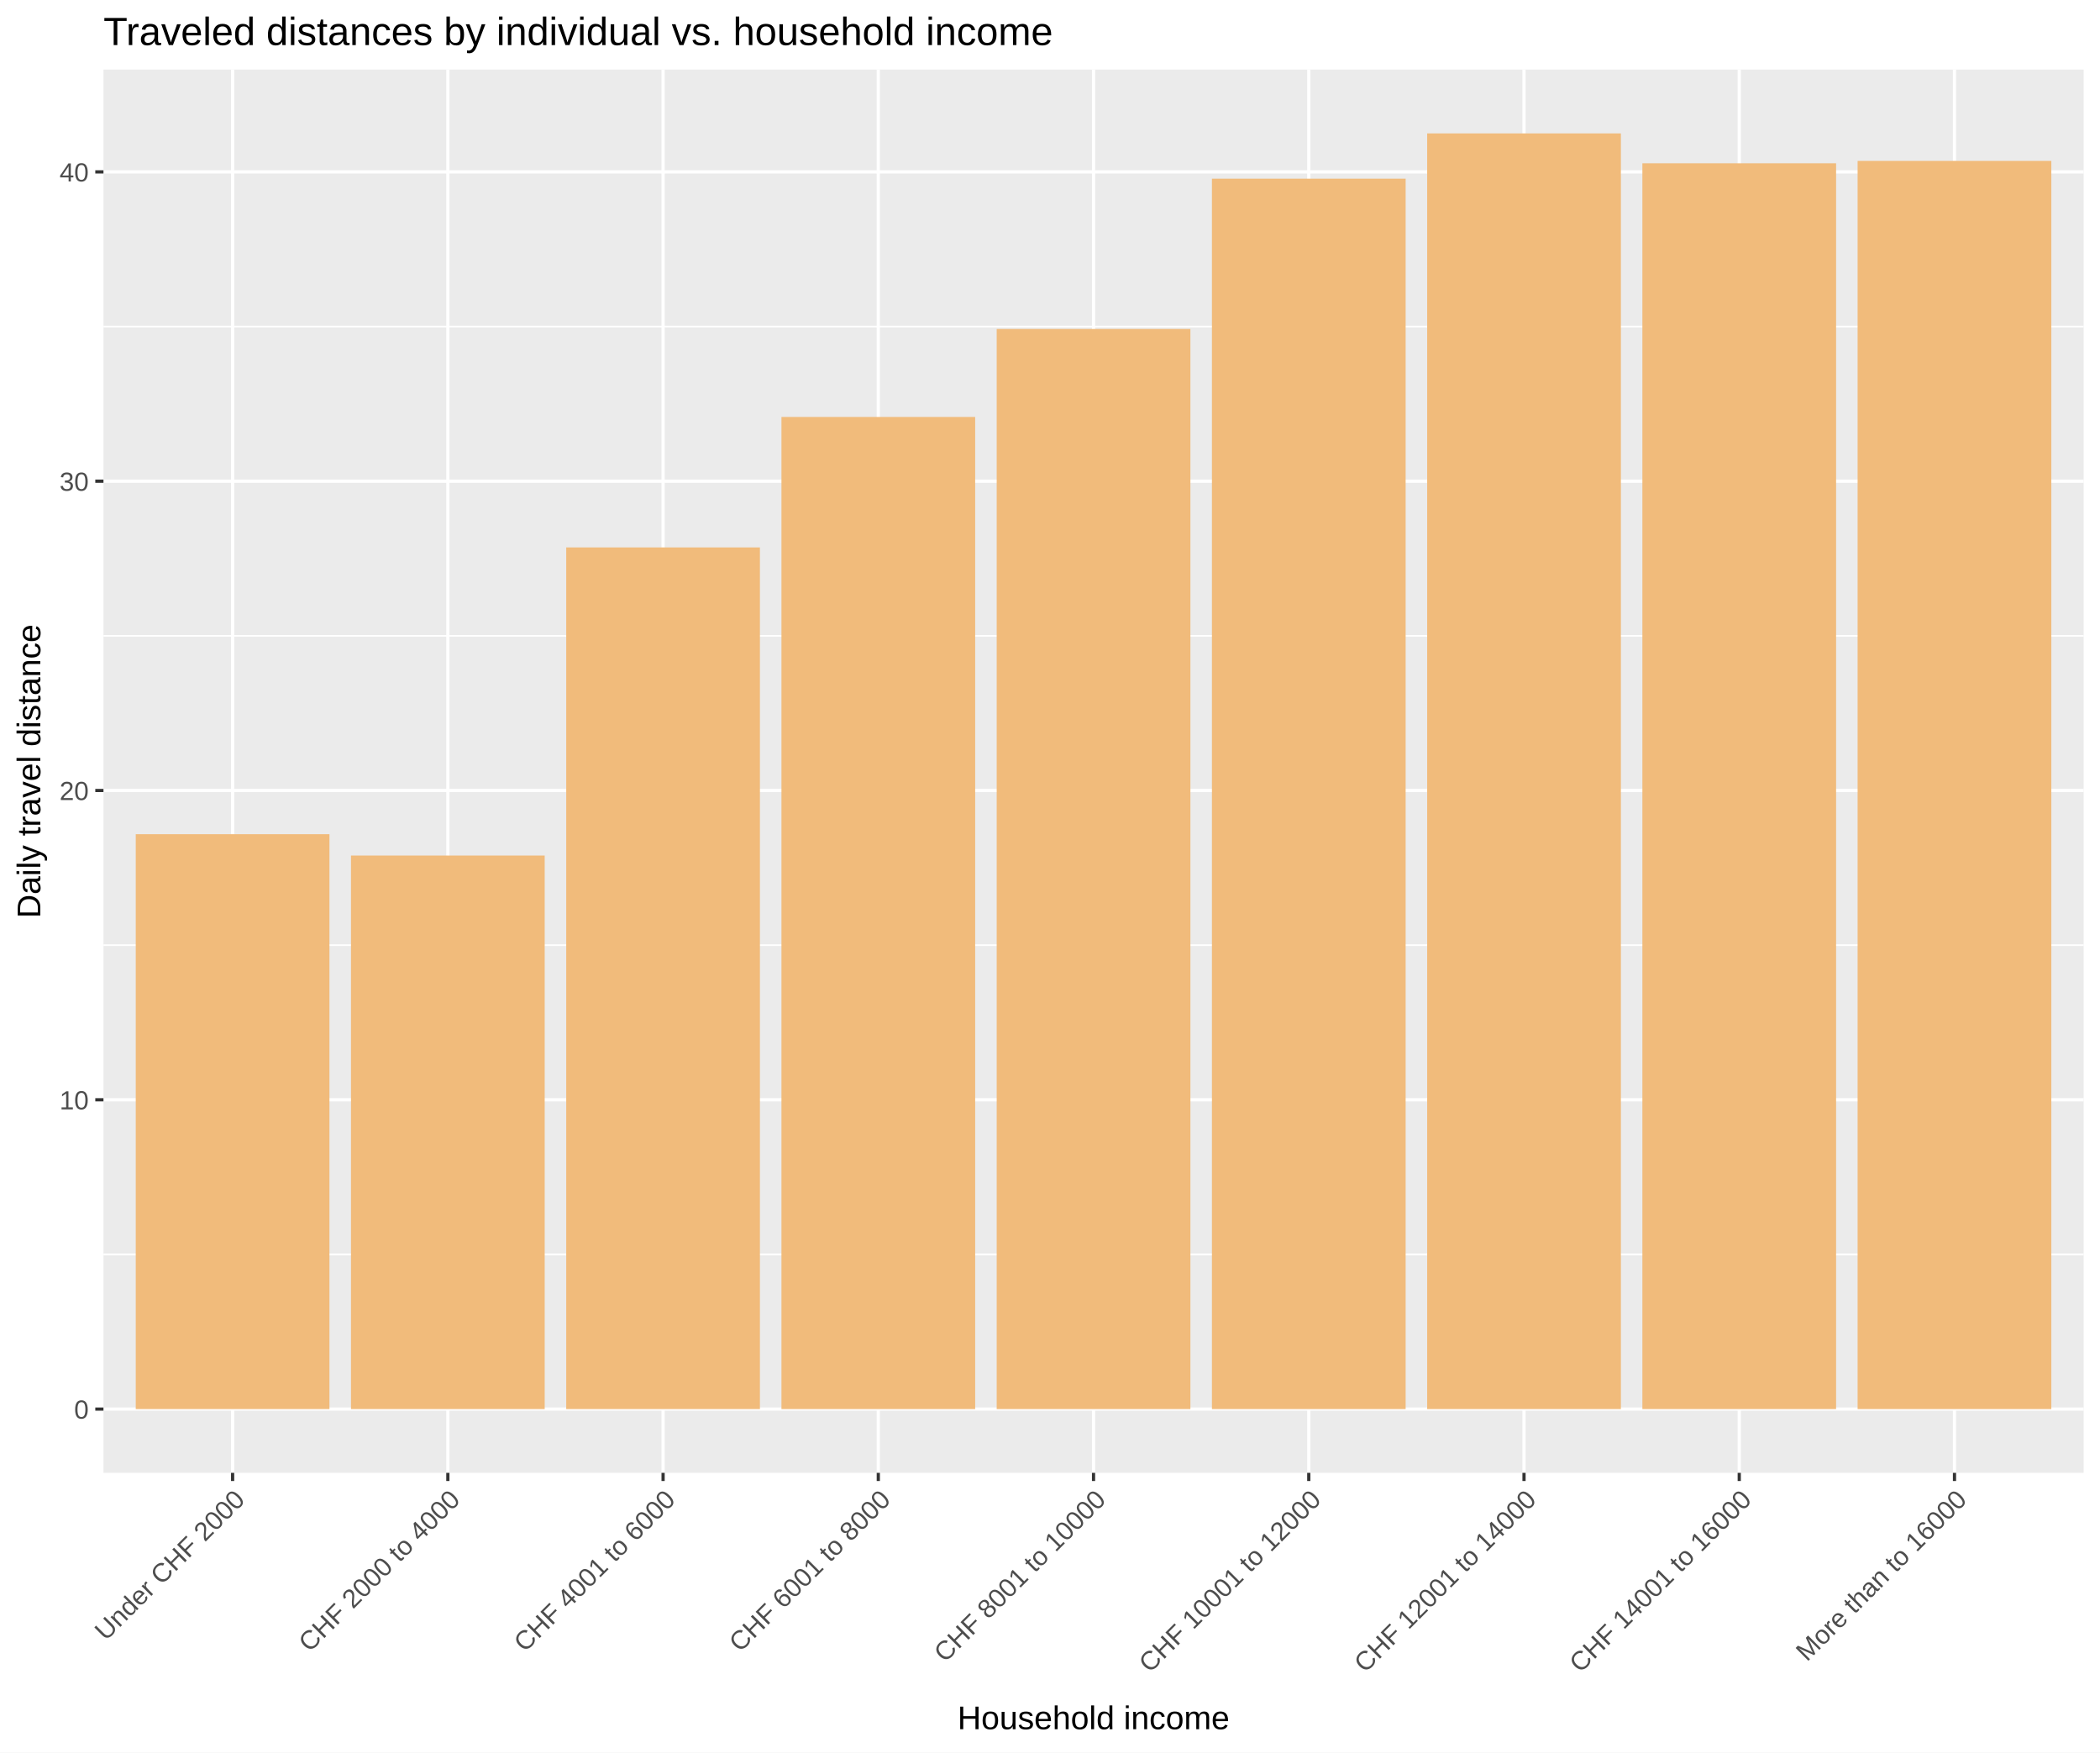
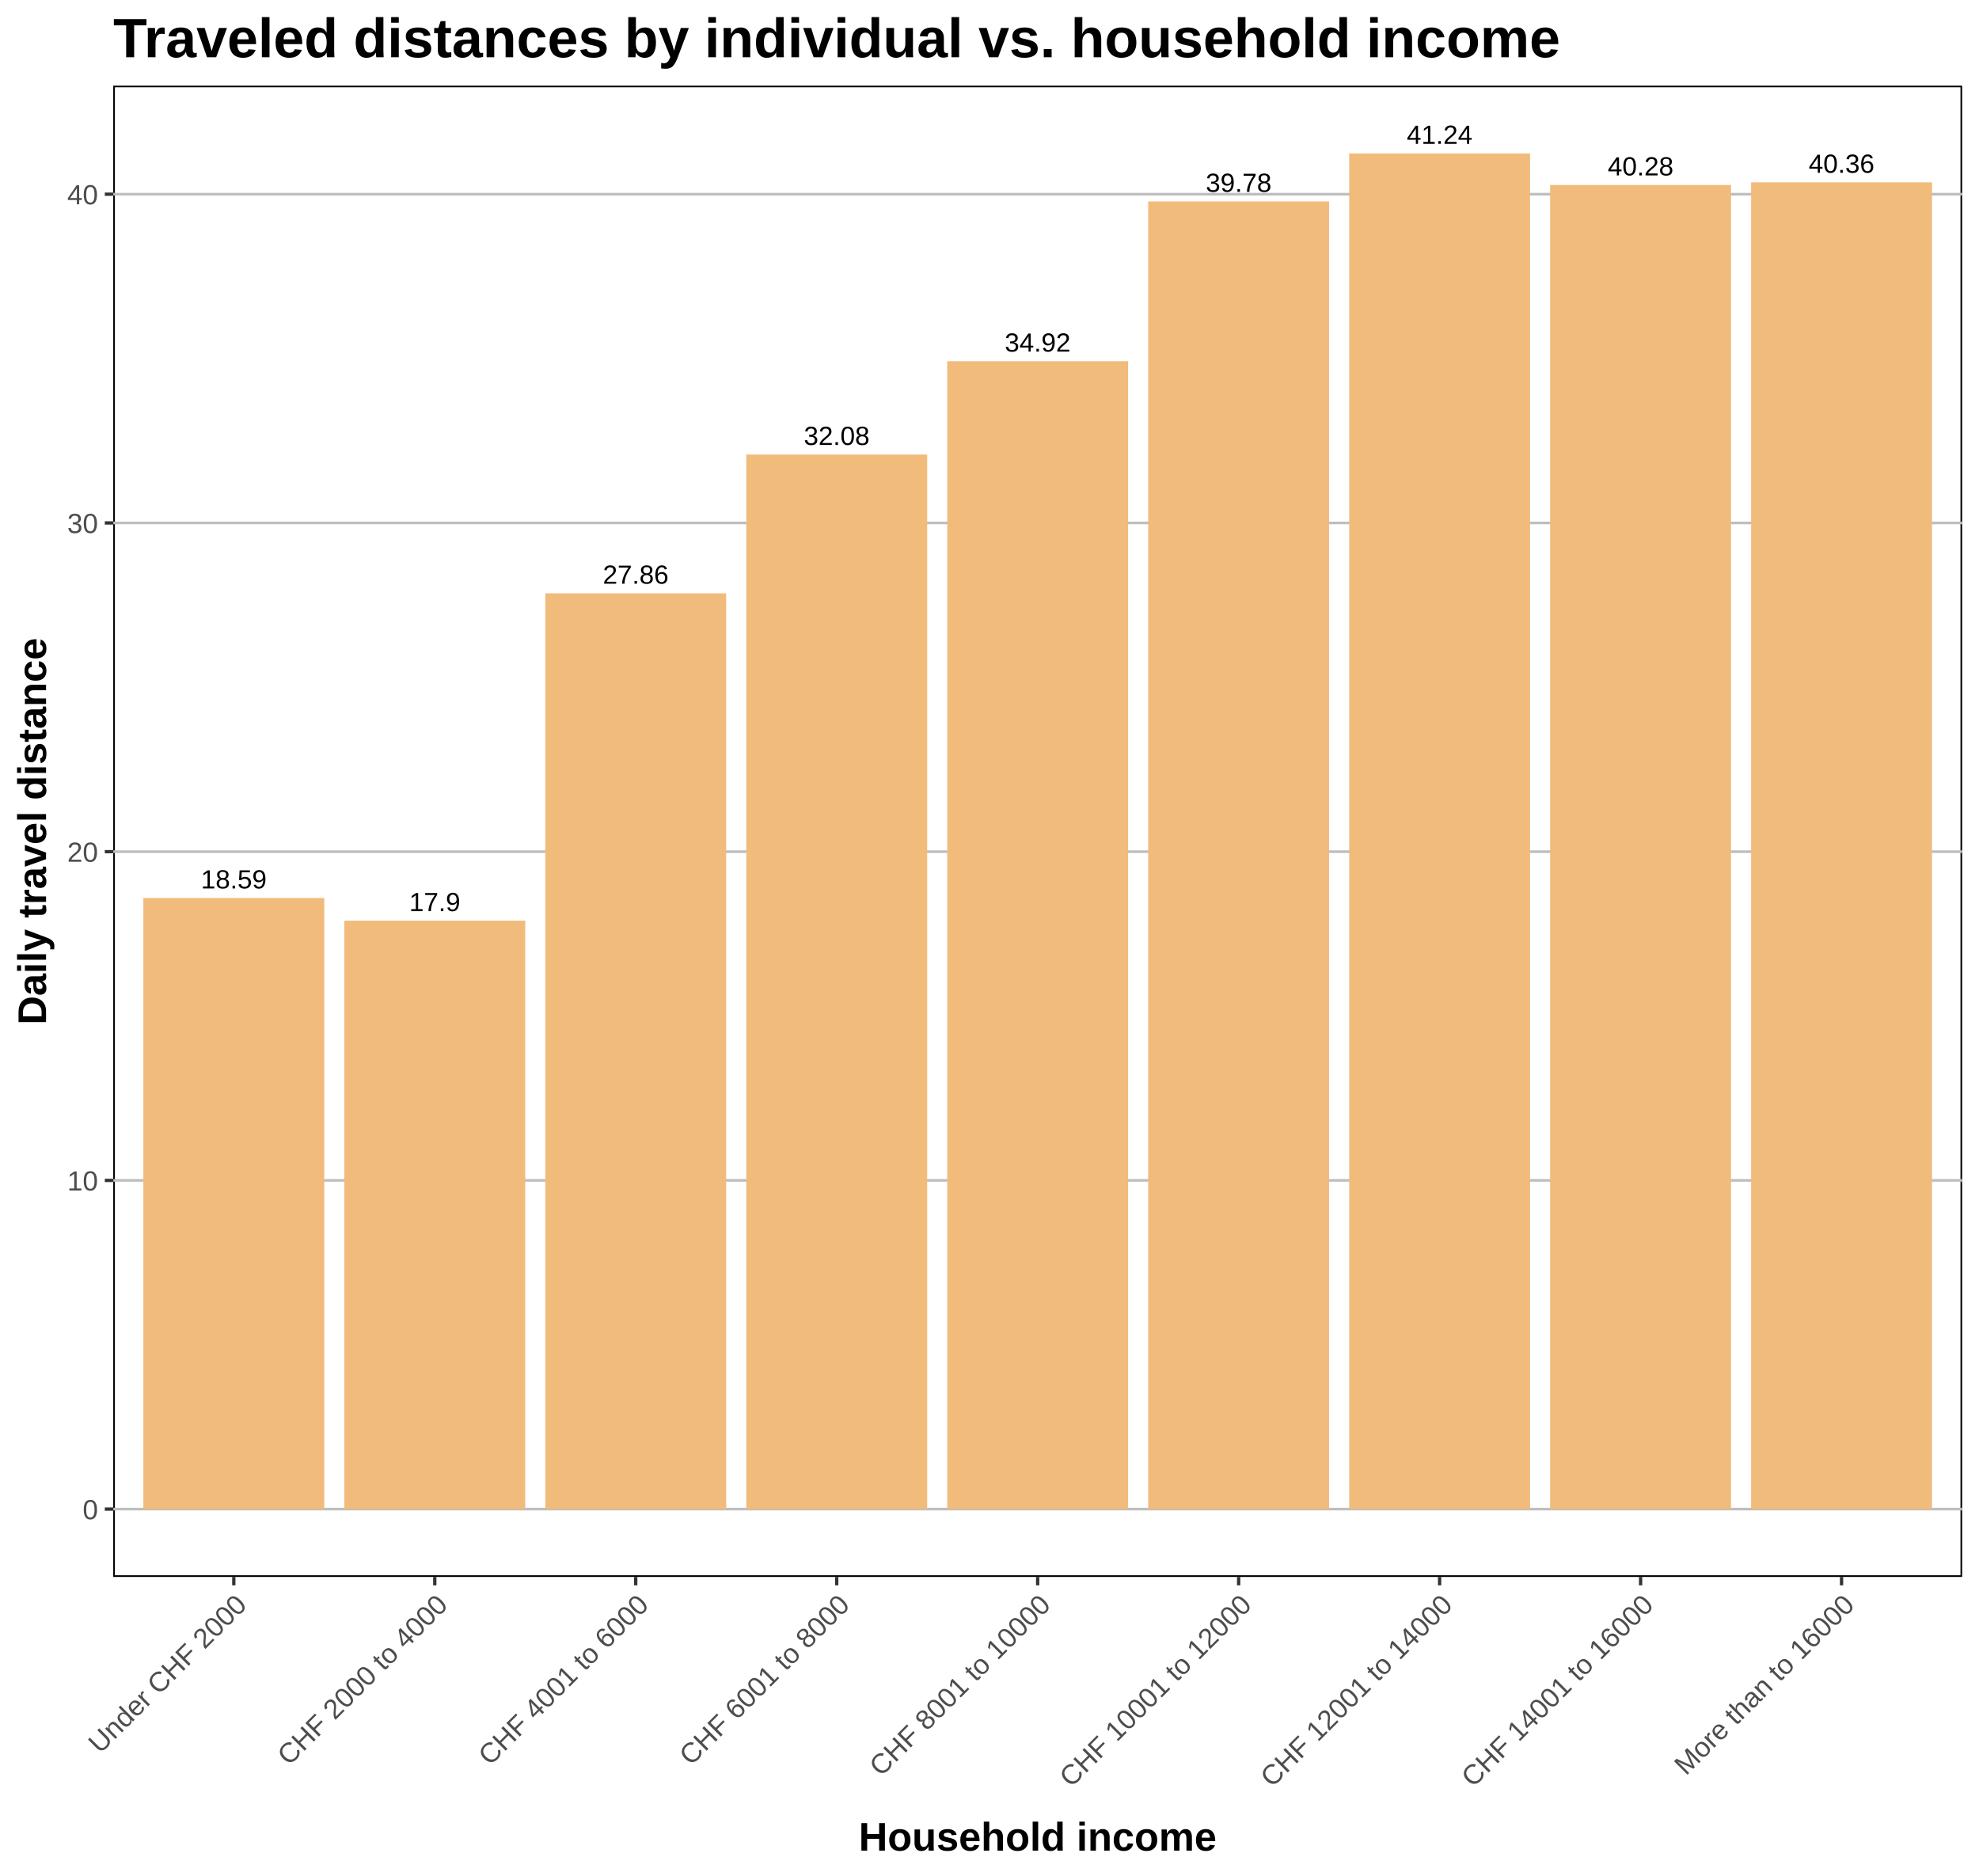
- <svg xmlns="http://www.w3.org/2000/svg" class="svglite" width="703.26pt" height="586.88pt" viewBox="0 0 703.26 586.88">
+ <svg xmlns="http://www.w3.org/2000/svg" class="svglite" width="642.98pt" height="609.49pt" viewBox="0 0 642.98 609.49">
  <defs>
    <style type="text/css">
    .svglite line, .svglite polyline, .svglite polygon, .svglite path, .svglite rect, .svglite circle {
      fill: none;
      stroke: #000000;
      stroke-linecap: round;
      stroke-linejoin: round;
      stroke-miterlimit: 10.00;
    }
    .svglite text {
      white-space: pre;
    }
  </style>
  </defs>
  <rect width="100%" height="100%" style="stroke: none; fill: #FFFFFF;" />
  <defs>
-     <clipPath id="cpMC4wMHw3MDMuMjZ8MC4wMHw1ODYuODg=">
-       <rect x="0.00" y="0.00" width="703.26" height="586.88" />
+     <clipPath id="cpMC4wMHw2NDIuOTh8MC4wMHw2MDkuNDk=">
+       <rect x="0.00" y="0.00" width="642.98" height="609.49" />
    </clipPath>
  </defs>
-   <g clip-path="url(#cpMC4wMHw3MDMuMjZ8MC4wMHw1ODYuODg=)">
-     <rect x="0.00" y="0" width="703.26" height="586.88" style="stroke-width: 1.07; stroke: #FFFFFF; fill: #FFFFFF;" />
+   <g clip-path="url(#cpMC4wMHw2NDIuOTh8MC4wMHw2MDkuNDk=)">
+     <rect x="0.00" y="0.00" width="642.98" height="609.49" style="stroke-width: 1.07; stroke: #FFFFFF; fill: #FFFFFF;" />
  </g>
  <defs>
-     <clipPath id="cpMzQuNjV8Njk3Ljc4fDIzLjMyfDQ5My4yNg==">
-       <rect x="34.65" y="23.32" width="663.13" height="469.94" />
+     <clipPath id="cpMzYuNzl8NjM3LjUwfDI3LjgzfDUxMi4zNw==">
+       <rect x="36.79" y="27.83" width="600.71" height="484.54" />
    </clipPath>
  </defs>
-   <g clip-path="url(#cpMzQuNjV8Njk3Ljc4fDIzLjMyfDQ5My4yNg==)">
-     <rect x="34.65" y="23.32" width="663.13" height="469.94" style="stroke-width: 1.07; stroke: none; fill: #EBEBEB;" />
-     <polyline points="34.65,420.11 697.78,420.11 " style="stroke-width: 0.53; stroke: #FFFFFF; stroke-linecap: butt;" />
-     <polyline points="34.65,316.53 697.78,316.53 " style="stroke-width: 0.53; stroke: #FFFFFF; stroke-linecap: butt;" />
-     <polyline points="34.65,212.95 697.78,212.95 " style="stroke-width: 0.53; stroke: #FFFFFF; stroke-linecap: butt;" />
-     <polyline points="34.65,109.36 697.78,109.36 " style="stroke-width: 0.53; stroke: #FFFFFF; stroke-linecap: butt;" />
-     <polyline points="34.65,471.90 697.78,471.90 " style="stroke-width: 1.07; stroke: #FFFFFF; stroke-linecap: butt;" />
-     <polyline points="34.65,368.32 697.78,368.32 " style="stroke-width: 1.07; stroke: #FFFFFF; stroke-linecap: butt;" />
-     <polyline points="34.65,264.74 697.78,264.74 " style="stroke-width: 1.07; stroke: #FFFFFF; stroke-linecap: butt;" />
-     <polyline points="34.65,161.15 697.78,161.15 " style="stroke-width: 1.07; stroke: #FFFFFF; stroke-linecap: butt;" />
-     <polyline points="34.65,57.57 697.78,57.57 " style="stroke-width: 1.07; stroke: #FFFFFF; stroke-linecap: butt;" />
-     <polyline points="77.90,493.26 77.90,23.32 " style="stroke-width: 1.07; stroke: #FFFFFF; stroke-linecap: butt;" />
-     <polyline points="149.98,493.26 149.98,23.32 " style="stroke-width: 1.07; stroke: #FFFFFF; stroke-linecap: butt;" />
-     <polyline points="222.06,493.26 222.06,23.32 " style="stroke-width: 1.07; stroke: #FFFFFF; stroke-linecap: butt;" />
-     <polyline points="294.13,493.26 294.13,23.32 " style="stroke-width: 1.07; stroke: #FFFFFF; stroke-linecap: butt;" />
-     <polyline points="366.21,493.26 366.21,23.32 " style="stroke-width: 1.07; stroke: #FFFFFF; stroke-linecap: butt;" />
-     <polyline points="438.29,493.26 438.29,23.32 " style="stroke-width: 1.07; stroke: #FFFFFF; stroke-linecap: butt;" />
-     <polyline points="510.37,493.26 510.37,23.32 " style="stroke-width: 1.07; stroke: #FFFFFF; stroke-linecap: butt;" />
-     <polyline points="582.45,493.26 582.45,23.32 " style="stroke-width: 1.07; stroke: #FFFFFF; stroke-linecap: butt;" />
-     <polyline points="654.53,493.26 654.53,23.32 " style="stroke-width: 1.07; stroke: #FFFFFF; stroke-linecap: butt;" />
-     <rect x="45.46" y="279.37" width="64.87" height="192.53" style="stroke-width: 1.07; stroke: none; stroke-linecap: butt; stroke-linejoin: miter; fill: #F1BB7B;" />
-     <rect x="117.54" y="286.52" width="64.87" height="185.38" style="stroke-width: 1.07; stroke: none; stroke-linecap: butt; stroke-linejoin: miter; fill: #F1BB7B;" />
-     <rect x="189.62" y="183.33" width="64.87" height="288.57" style="stroke-width: 1.07; stroke: none; stroke-linecap: butt; stroke-linejoin: miter; fill: #F1BB7B;" />
-     <rect x="261.70" y="139.64" width="64.87" height="332.26" style="stroke-width: 1.07; stroke: none; stroke-linecap: butt; stroke-linejoin: miter; fill: #F1BB7B;" />
-     <rect x="333.78" y="110.18" width="64.87" height="361.72" style="stroke-width: 1.07; stroke: none; stroke-linecap: butt; stroke-linejoin: miter; fill: #F1BB7B;" />
-     <rect x="405.86" y="59.83" width="64.87" height="412.07" style="stroke-width: 1.07; stroke: none; stroke-linecap: butt; stroke-linejoin: miter; fill: #F1BB7B;" />
-     <rect x="477.94" y="44.68" width="64.87" height="427.22" style="stroke-width: 1.07; stroke: none; stroke-linecap: butt; stroke-linejoin: miter; fill: #F1BB7B;" />
-     <rect x="550.01" y="54.68" width="64.87" height="417.22" style="stroke-width: 1.07; stroke: none; stroke-linecap: butt; stroke-linejoin: miter; fill: #F1BB7B;" />
-     <rect x="622.09" y="53.89" width="64.87" height="418.01" style="stroke-width: 1.07; stroke: none; stroke-linecap: butt; stroke-linejoin: miter; fill: #F1BB7B;" />
+   <g clip-path="url(#cpMzYuNzl8NjM3LjUwfDI3LjgzfDUxMi4zNw==)">
+     <rect x="36.79" y="27.83" width="600.71" height="484.54" style="stroke-width: 1.07; fill: #FFFFFF;" />
+     <polyline points="36.79,490.34 637.50,490.34 " style="stroke-width: 0.85; stroke: #BEBEBE; stroke-linecap: butt;" />
+     <polyline points="36.79,383.53 637.50,383.53 " style="stroke-width: 0.85; stroke: #BEBEBE; stroke-linecap: butt;" />
+     <polyline points="36.79,276.72 637.50,276.72 " style="stroke-width: 0.85; stroke: #BEBEBE; stroke-linecap: butt;" />
+     <polyline points="36.79,169.91 637.50,169.91 " style="stroke-width: 0.85; stroke: #BEBEBE; stroke-linecap: butt;" />
+     <polyline points="36.79,63.10 637.50,63.10 " style="stroke-width: 0.85; stroke: #BEBEBE; stroke-linecap: butt;" />
+     <rect x="46.58" y="291.78" width="58.77" height="198.56" style="stroke-width: 1.07; stroke: none; stroke-linecap: butt; stroke-linejoin: miter; fill: #F1BB7B;" />
+     <rect x="111.88" y="299.15" width="58.77" height="191.19" style="stroke-width: 1.07; stroke: none; stroke-linecap: butt; stroke-linejoin: miter; fill: #F1BB7B;" />
+     <rect x="177.17" y="192.77" width="58.77" height="297.58" style="stroke-width: 1.07; stroke: none; stroke-linecap: butt; stroke-linejoin: miter; fill: #F1BB7B;" />
+     <rect x="242.47" y="147.69" width="58.77" height="342.65" style="stroke-width: 1.07; stroke: none; stroke-linecap: butt; stroke-linejoin: miter; fill: #F1BB7B;" />
+     <rect x="307.76" y="117.36" width="58.77" height="372.99" style="stroke-width: 1.07; stroke: none; stroke-linecap: butt; stroke-linejoin: miter; fill: #F1BB7B;" />
+     <rect x="373.05" y="65.45" width="58.77" height="424.90" style="stroke-width: 1.07; stroke: none; stroke-linecap: butt; stroke-linejoin: miter; fill: #F1BB7B;" />
+     <rect x="438.35" y="49.85" width="58.77" height="440.49" style="stroke-width: 1.07; stroke: none; stroke-linecap: butt; stroke-linejoin: miter; fill: #F1BB7B;" />
+     <rect x="503.64" y="60.11" width="58.77" height="430.24" style="stroke-width: 1.07; stroke: none; stroke-linecap: butt; stroke-linejoin: miter; fill: #F1BB7B;" />
+     <rect x="568.94" y="59.25" width="58.77" height="431.09" style="stroke-width: 1.07; stroke: none; stroke-linecap: butt; stroke-linejoin: miter; fill: #F1BB7B;" />
+     <text x="75.96" y="288.67" text-anchor="middle" style="font-size: 8.54px; font-family: &quot;Arimo&quot;;" textLength="24.43px" lengthAdjust="spacingAndGlyphs">18.59</text>
+     <text x="141.26" y="296.04" text-anchor="middle" style="font-size: 8.54px; font-family: &quot;Arimo&quot;;" textLength="19.00px" lengthAdjust="spacingAndGlyphs">17.9</text>
+     <text x="206.55" y="189.66" text-anchor="middle" style="font-size: 8.54px; font-family: &quot;Arimo&quot;;" textLength="24.43px" lengthAdjust="spacingAndGlyphs">27.86</text>
+     <text x="271.85" y="144.58" text-anchor="middle" style="font-size: 8.54px; font-family: &quot;Arimo&quot;;" textLength="24.43px" lengthAdjust="spacingAndGlyphs">32.08</text>
+     <text x="337.14" y="114.25" text-anchor="middle" style="font-size: 8.54px; font-family: &quot;Arimo&quot;;" textLength="24.43px" lengthAdjust="spacingAndGlyphs">34.92</text>
+     <text x="402.44" y="62.34" text-anchor="middle" style="font-size: 8.54px; font-family: &quot;Arimo&quot;;" textLength="24.43px" lengthAdjust="spacingAndGlyphs">39.78</text>
+     <text x="467.73" y="46.74" text-anchor="middle" style="font-size: 8.54px; font-family: &quot;Arimo&quot;;" textLength="24.43px" lengthAdjust="spacingAndGlyphs">41.24</text>
+     <text x="533.03" y="57.00" text-anchor="middle" style="font-size: 8.54px; font-family: &quot;Arimo&quot;;" textLength="24.43px" lengthAdjust="spacingAndGlyphs">40.28</text>
+     <text x="598.32" y="56.14" text-anchor="middle" style="font-size: 8.54px; font-family: &quot;Arimo&quot;;" textLength="24.43px" lengthAdjust="spacingAndGlyphs">40.36</text>
  </g>
-   <g clip-path="url(#cpMC4wMHw3MDMuMjZ8MC4wMHw1ODYuODg=)">
-     <text x="29.72" y="475.11" text-anchor="end" style="font-size: 8.80px;fill: #4D4D4D; font-family: &quot;Arimo&quot;;" textLength="5.59px" lengthAdjust="spacingAndGlyphs">0</text>
-     <text x="29.72" y="371.53" text-anchor="end" style="font-size: 8.80px;fill: #4D4D4D; font-family: &quot;Arimo&quot;;" textLength="11.19px" lengthAdjust="spacingAndGlyphs">10</text>
-     <text x="29.72" y="267.94" text-anchor="end" style="font-size: 8.80px;fill: #4D4D4D; font-family: &quot;Arimo&quot;;" textLength="11.19px" lengthAdjust="spacingAndGlyphs">20</text>
-     <text x="29.72" y="164.36" text-anchor="end" style="font-size: 8.80px;fill: #4D4D4D; font-family: &quot;Arimo&quot;;" textLength="11.19px" lengthAdjust="spacingAndGlyphs">30</text>
-     <text x="29.72" y="60.78" text-anchor="end" style="font-size: 8.80px;fill: #4D4D4D; font-family: &quot;Arimo&quot;;" textLength="11.19px" lengthAdjust="spacingAndGlyphs">40</text>
-     <polyline points="31.91,471.90 34.65,471.90 " style="stroke-width: 1.07; stroke: #333333; stroke-linecap: butt;" />
-     <polyline points="31.91,368.32 34.65,368.32 " style="stroke-width: 1.07; stroke: #333333; stroke-linecap: butt;" />
-     <polyline points="31.91,264.74 34.65,264.74 " style="stroke-width: 1.07; stroke: #333333; stroke-linecap: butt;" />
-     <polyline points="31.91,161.15 34.65,161.15 " style="stroke-width: 1.07; stroke: #333333; stroke-linecap: butt;" />
-     <polyline points="31.91,57.57 34.65,57.57 " style="stroke-width: 1.07; stroke: #333333; stroke-linecap: butt;" />
-     <polyline points="77.90,496.00 77.90,493.26 " style="stroke-width: 1.07; stroke: #333333; stroke-linecap: butt;" />
-     <polyline points="149.98,496.00 149.98,493.26 " style="stroke-width: 1.07; stroke: #333333; stroke-linecap: butt;" />
-     <polyline points="222.06,496.00 222.06,493.26 " style="stroke-width: 1.07; stroke: #333333; stroke-linecap: butt;" />
-     <polyline points="294.13,496.00 294.13,493.26 " style="stroke-width: 1.07; stroke: #333333; stroke-linecap: butt;" />
-     <polyline points="366.21,496.00 366.21,493.26 " style="stroke-width: 1.07; stroke: #333333; stroke-linecap: butt;" />
-     <polyline points="438.29,496.00 438.29,493.26 " style="stroke-width: 1.07; stroke: #333333; stroke-linecap: butt;" />
-     <polyline points="510.37,496.00 510.37,493.26 " style="stroke-width: 1.07; stroke: #333333; stroke-linecap: butt;" />
-     <polyline points="582.45,496.00 582.45,493.26 " style="stroke-width: 1.07; stroke: #333333; stroke-linecap: butt;" />
-     <polyline points="654.53,496.00 654.53,493.26 " style="stroke-width: 1.07; stroke: #333333; stroke-linecap: butt;" />
-     <text transform="translate(82.43,502.73) rotate(-45)" text-anchor="end" style="font-size: 8.80px;fill: #4D4D4D; font-family: &quot;Arimo&quot;;" textLength="72.41px" lengthAdjust="spacingAndGlyphs">Under CHF 2000</text>
-     <text transform="translate(154.51,502.73) rotate(-45)" text-anchor="end" style="font-size: 8.80px;fill: #4D4D4D; font-family: &quot;Arimo&quot;;" textLength="79.79px" lengthAdjust="spacingAndGlyphs">CHF 2000 to 4000</text>
-     <text transform="translate(226.59,502.73) rotate(-45)" text-anchor="end" style="font-size: 8.80px;fill: #4D4D4D; font-family: &quot;Arimo&quot;;" textLength="79.79px" lengthAdjust="spacingAndGlyphs">CHF 4001 to 6000</text>
-     <text transform="translate(298.67,502.73) rotate(-45)" text-anchor="end" style="font-size: 8.80px;fill: #4D4D4D; font-family: &quot;Arimo&quot;;" textLength="79.79px" lengthAdjust="spacingAndGlyphs">CHF 6001 to 8000</text>
-     <text transform="translate(370.75,502.73) rotate(-45)" text-anchor="end" style="font-size: 8.80px;fill: #4D4D4D; font-family: &quot;Arimo&quot;;" textLength="85.38px" lengthAdjust="spacingAndGlyphs">CHF 8001 to 10000</text>
-     <text transform="translate(442.83,502.73) rotate(-45)" text-anchor="end" style="font-size: 8.80px;fill: #4D4D4D; font-family: &quot;Arimo&quot;;" textLength="90.98px" lengthAdjust="spacingAndGlyphs">CHF 10001 to 12000</text>
-     <text transform="translate(514.91,502.73) rotate(-45)" text-anchor="end" style="font-size: 8.80px;fill: #4D4D4D; font-family: &quot;Arimo&quot;;" textLength="90.98px" lengthAdjust="spacingAndGlyphs">CHF 12001 to 14000</text>
-     <text transform="translate(586.99,502.73) rotate(-45)" text-anchor="end" style="font-size: 8.80px;fill: #4D4D4D; font-family: &quot;Arimo&quot;;" textLength="90.98px" lengthAdjust="spacingAndGlyphs">CHF 14001 to 16000</text>
-     <text transform="translate(659.07,502.73) rotate(-45)" text-anchor="end" style="font-size: 8.80px;fill: #4D4D4D; font-family: &quot;Arimo&quot;;" textLength="86.98px" lengthAdjust="spacingAndGlyphs">More than to 16000</text>
-     <text x="366.21" y="579.11" text-anchor="middle" style="font-size: 11.00px; font-family: &quot;Arimo&quot;;" textLength="102.01px" lengthAdjust="spacingAndGlyphs">Household income</text>
-     <text transform="translate(13.50,258.29) rotate(-90)" text-anchor="middle" style="font-size: 11.00px; font-family: &quot;Arimo&quot;;" textLength="113.36px" lengthAdjust="spacingAndGlyphs">Daily travel distance</text>
-     <text x="34.65" y="15.10" style="font-size: 13.20px; font-family: &quot;Arimo&quot;;" textLength="359.21px" lengthAdjust="spacingAndGlyphs">Traveled distances by individual vs. household income</text>
+   <g clip-path="url(#cpMC4wMHw2NDIuOTh8MC4wMHw2MDkuNDk=)">
+     <text x="31.86" y="493.62" text-anchor="end" style="font-size: 9.00px;fill: #4D4D4D; font-family: &quot;Arimo&quot;;" textLength="5.72px" lengthAdjust="spacingAndGlyphs">0</text>
+     <text x="31.86" y="386.81" text-anchor="end" style="font-size: 9.00px;fill: #4D4D4D; font-family: &quot;Arimo&quot;;" textLength="11.45px" lengthAdjust="spacingAndGlyphs">10</text>
+     <text x="31.86" y="280.00" text-anchor="end" style="font-size: 9.00px;fill: #4D4D4D; font-family: &quot;Arimo&quot;;" textLength="11.45px" lengthAdjust="spacingAndGlyphs">20</text>
+     <text x="31.86" y="173.19" text-anchor="end" style="font-size: 9.00px;fill: #4D4D4D; font-family: &quot;Arimo&quot;;" textLength="11.45px" lengthAdjust="spacingAndGlyphs">30</text>
+     <text x="31.86" y="66.38" text-anchor="end" style="font-size: 9.00px;fill: #4D4D4D; font-family: &quot;Arimo&quot;;" textLength="11.45px" lengthAdjust="spacingAndGlyphs">40</text>
+     <polyline points="34.05,490.34 36.79,490.34 " style="stroke-width: 1.07; stroke: #333333; stroke-linecap: butt;" />
+     <polyline points="34.05,383.53 36.79,383.53 " style="stroke-width: 1.07; stroke: #333333; stroke-linecap: butt;" />
+     <polyline points="34.05,276.72 36.79,276.72 " style="stroke-width: 1.07; stroke: #333333; stroke-linecap: butt;" />
+     <polyline points="34.05,169.91 36.79,169.91 " style="stroke-width: 1.07; stroke: #333333; stroke-linecap: butt;" />
+     <polyline points="34.05,63.10 36.79,63.10 " style="stroke-width: 1.07; stroke: #333333; stroke-linecap: butt;" />
+     <polyline points="75.96,515.11 75.96,512.37 " style="stroke-width: 1.07; stroke: #333333; stroke-linecap: butt;" />
+     <polyline points="141.26,515.11 141.26,512.37 " style="stroke-width: 1.07; stroke: #333333; stroke-linecap: butt;" />
+     <polyline points="206.55,515.11 206.55,512.37 " style="stroke-width: 1.07; stroke: #333333; stroke-linecap: butt;" />
+     <polyline points="271.85,515.11 271.85,512.37 " style="stroke-width: 1.07; stroke: #333333; stroke-linecap: butt;" />
+     <polyline points="337.14,515.11 337.14,512.37 " style="stroke-width: 1.07; stroke: #333333; stroke-linecap: butt;" />
+     <polyline points="402.44,515.11 402.44,512.37 " style="stroke-width: 1.07; stroke: #333333; stroke-linecap: butt;" />
+     <polyline points="467.73,515.11 467.73,512.37 " style="stroke-width: 1.07; stroke: #333333; stroke-linecap: butt;" />
+     <polyline points="533.03,515.11 533.03,512.37 " style="stroke-width: 1.07; stroke: #333333; stroke-linecap: butt;" />
+     <polyline points="598.32,515.11 598.32,512.37 " style="stroke-width: 1.07; stroke: #333333; stroke-linecap: butt;" />
+     <text transform="translate(80.60,521.94) rotate(-45)" text-anchor="end" style="font-size: 9.00px;fill: #4D4D4D; font-family: &quot;Arimo&quot;;" textLength="74.08px" lengthAdjust="spacingAndGlyphs">Under CHF 2000</text>
+     <text transform="translate(145.90,521.94) rotate(-45)" text-anchor="end" style="font-size: 9.00px;fill: #4D4D4D; font-family: &quot;Arimo&quot;;" textLength="81.63px" lengthAdjust="spacingAndGlyphs">CHF 2000 to 4000</text>
+     <text transform="translate(211.19,521.94) rotate(-45)" text-anchor="end" style="font-size: 9.00px;fill: #4D4D4D; font-family: &quot;Arimo&quot;;" textLength="81.63px" lengthAdjust="spacingAndGlyphs">CHF 4001 to 6000</text>
+     <text transform="translate(276.49,521.94) rotate(-45)" text-anchor="end" style="font-size: 9.00px;fill: #4D4D4D; font-family: &quot;Arimo&quot;;" textLength="81.63px" lengthAdjust="spacingAndGlyphs">CHF 6001 to 8000</text>
+     <text transform="translate(341.78,521.94) rotate(-45)" text-anchor="end" style="font-size: 9.00px;fill: #4D4D4D; font-family: &quot;Arimo&quot;;" textLength="87.36px" lengthAdjust="spacingAndGlyphs">CHF 8001 to 10000</text>
+     <text transform="translate(407.08,521.94) rotate(-45)" text-anchor="end" style="font-size: 9.00px;fill: #4D4D4D; font-family: &quot;Arimo&quot;;" textLength="93.08px" lengthAdjust="spacingAndGlyphs">CHF 10001 to 12000</text>
+     <text transform="translate(472.37,521.94) rotate(-45)" text-anchor="end" style="font-size: 9.00px;fill: #4D4D4D; font-family: &quot;Arimo&quot;;" textLength="93.08px" lengthAdjust="spacingAndGlyphs">CHF 12001 to 14000</text>
+     <text transform="translate(537.66,521.94) rotate(-45)" text-anchor="end" style="font-size: 9.00px;fill: #4D4D4D; font-family: &quot;Arimo&quot;;" textLength="93.08px" lengthAdjust="spacingAndGlyphs">CHF 14001 to 16000</text>
+     <text transform="translate(602.96,521.94) rotate(-45)" text-anchor="end" style="font-size: 9.00px;fill: #4D4D4D; font-family: &quot;Arimo&quot;;" textLength="88.99px" lengthAdjust="spacingAndGlyphs">More than to 16000</text>
+     <text x="337.14" y="601.30" text-anchor="middle" style="font-size: 13.00px; font-weight: bold; font-family: &quot;Arimo&quot;;" textLength="134.86px" lengthAdjust="spacingAndGlyphs">Household income</text>
+     <text transform="translate(14.96,270.10) rotate(-90)" text-anchor="middle" style="font-size: 13.00px; font-weight: bold; font-family: &quot;Arimo&quot;;" textLength="151.46px" lengthAdjust="spacingAndGlyphs">Daily travel distance</text>
+     <text x="36.79" y="18.61" style="font-size: 18.00px; font-weight: bold; font-family: &quot;Arimo&quot;;" textLength="553.10px" lengthAdjust="spacingAndGlyphs">Traveled distances by individual vs. household income</text>
  </g>
</svg>
